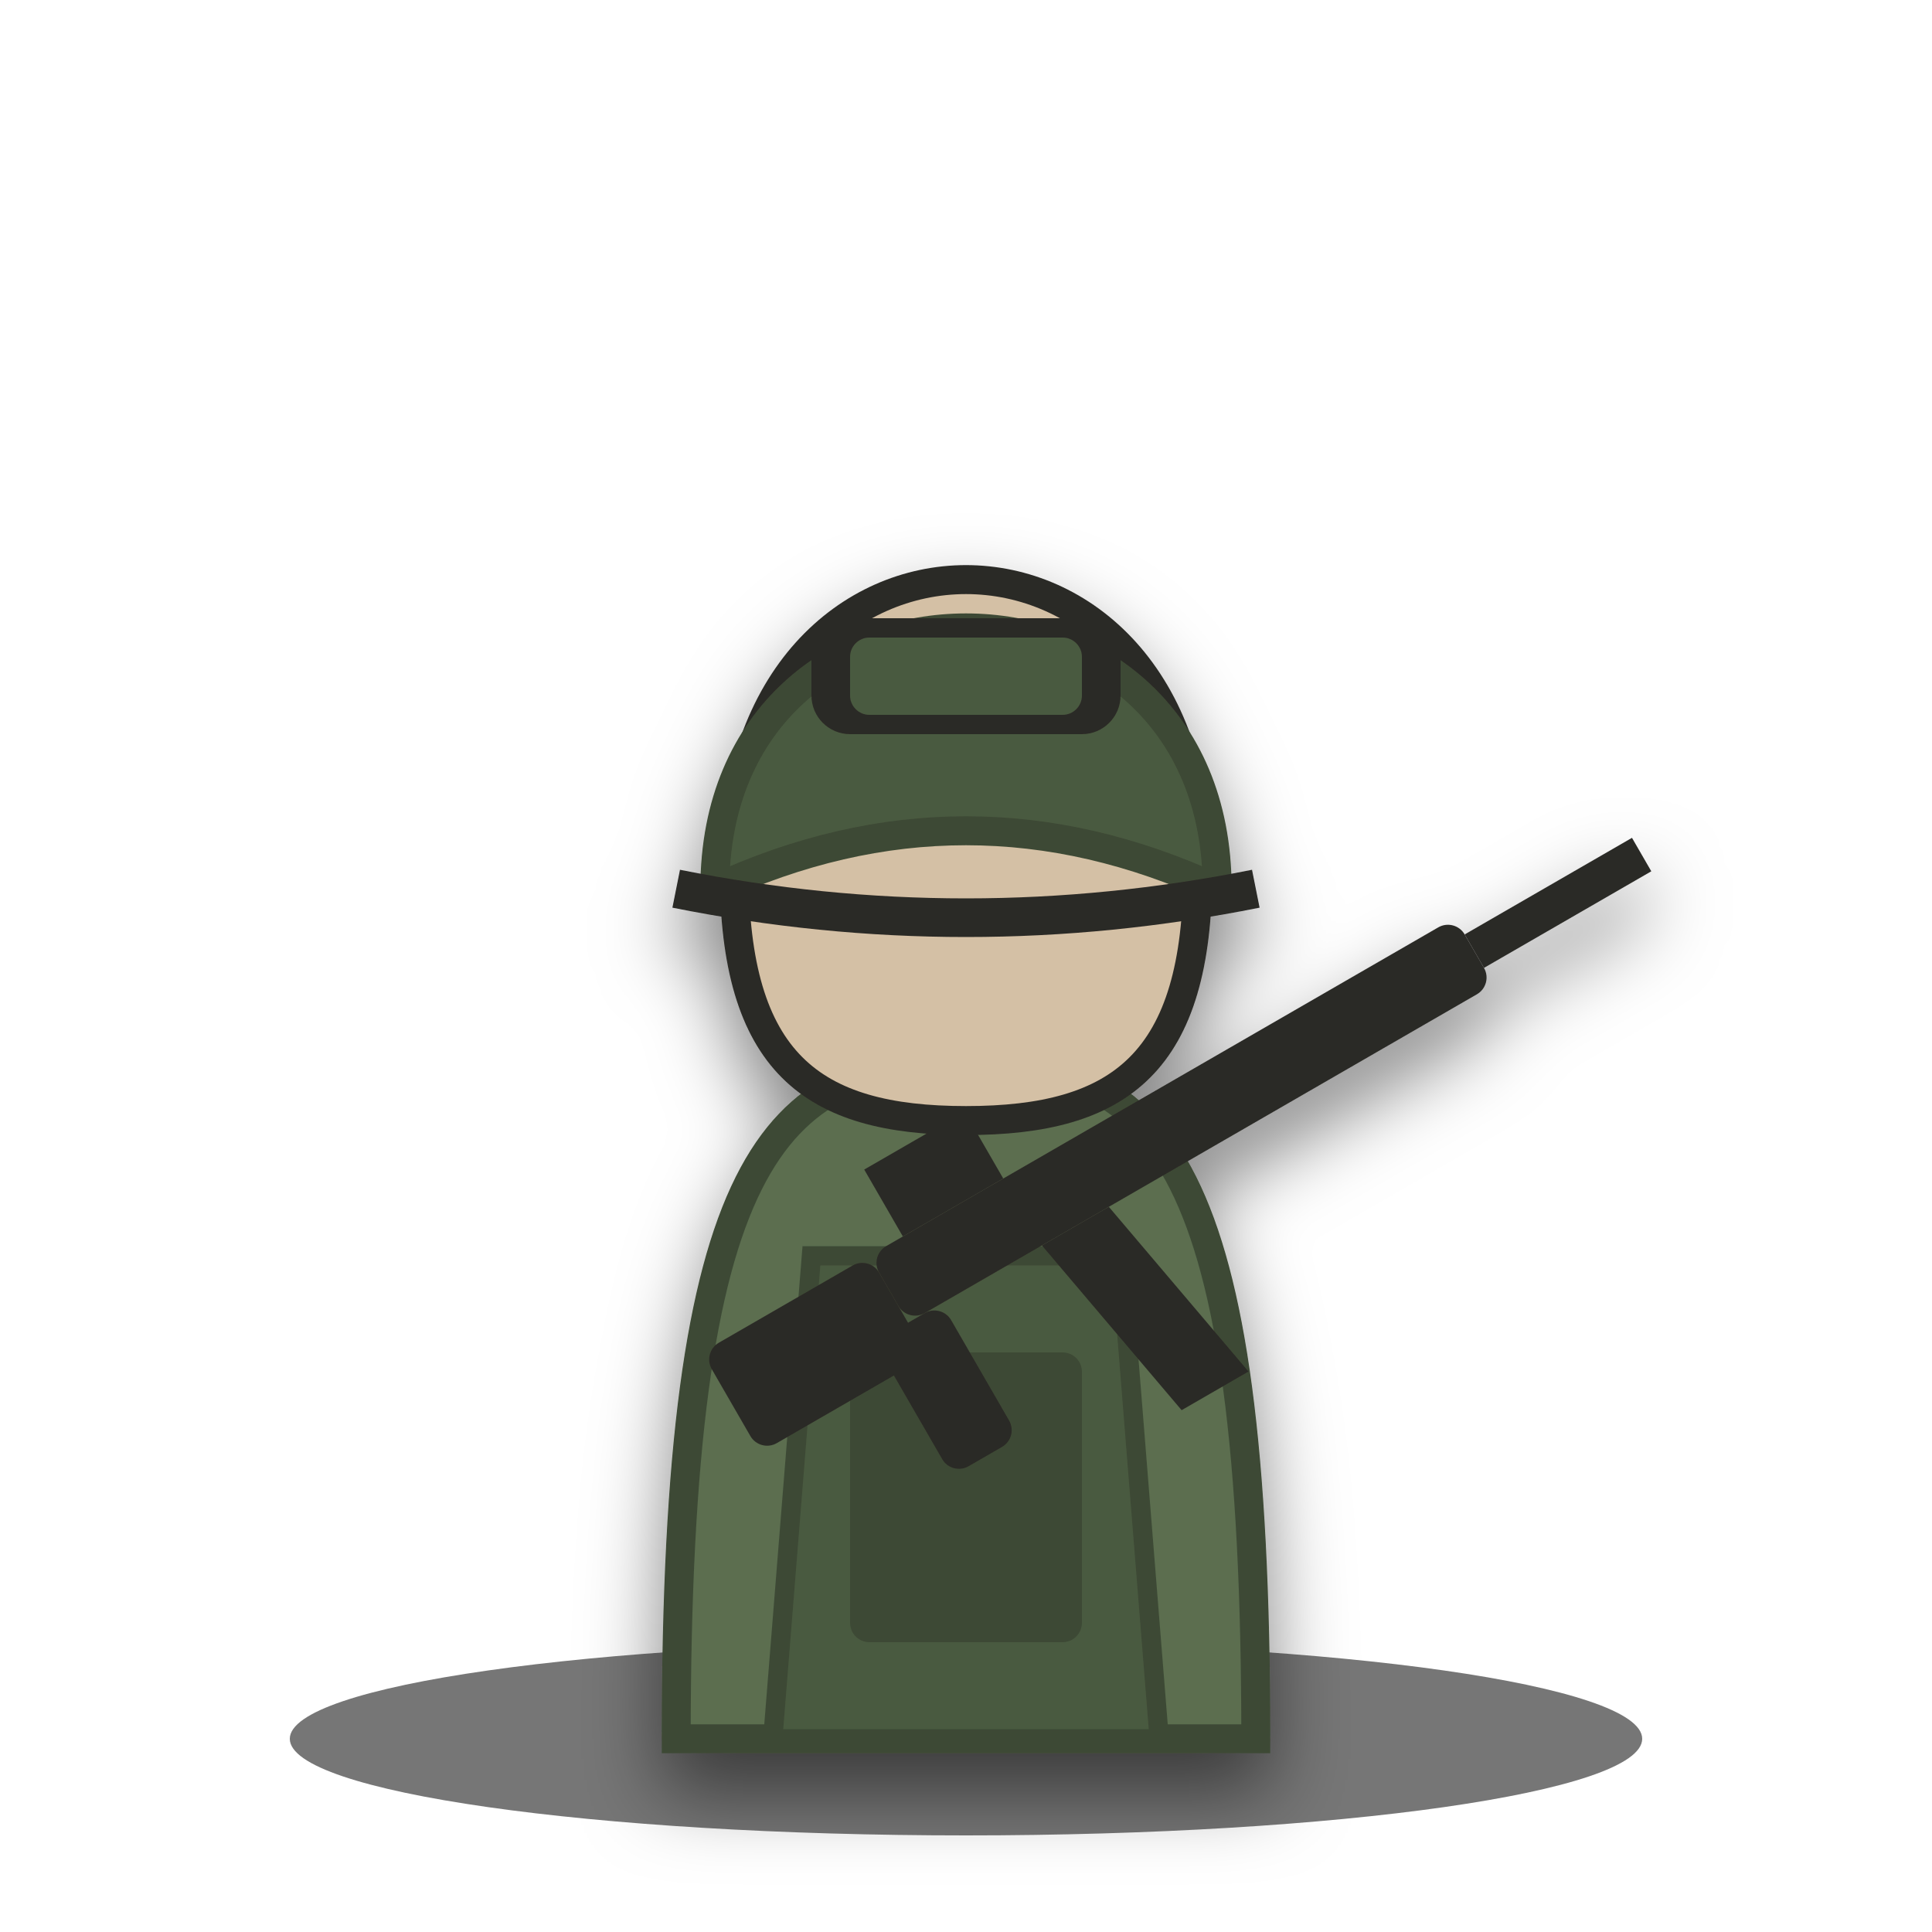
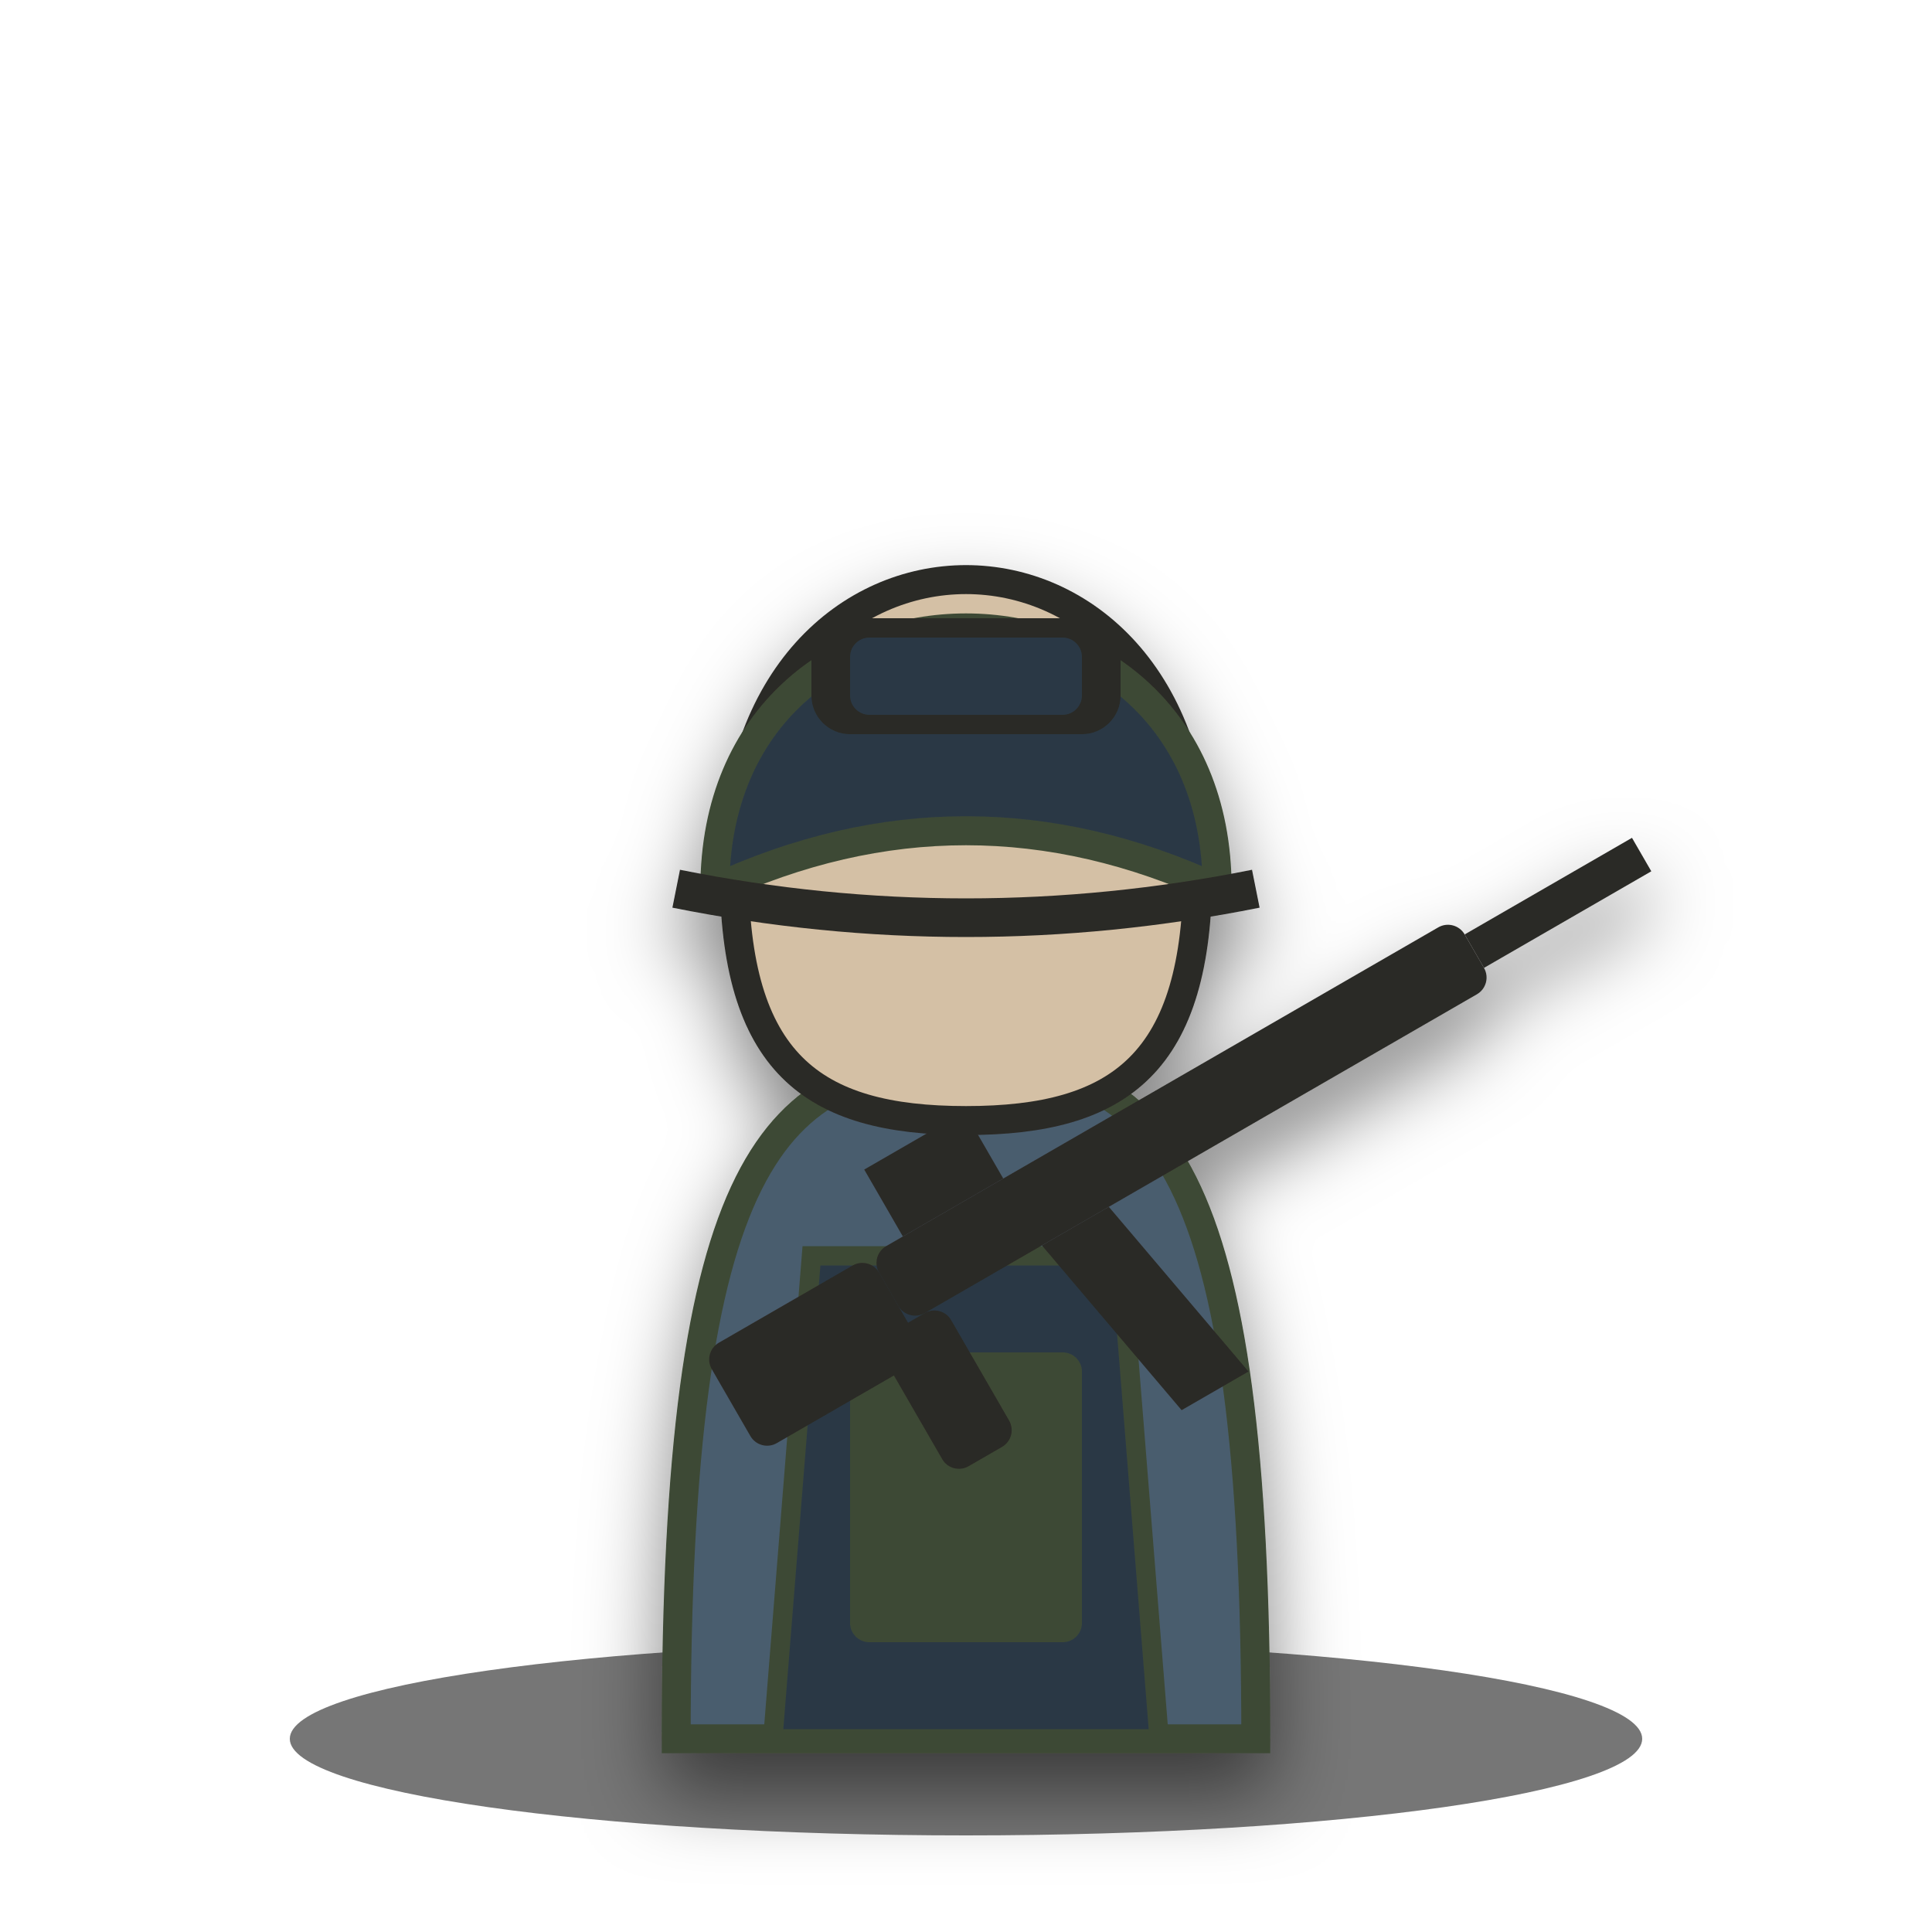
<svg xmlns="http://www.w3.org/2000/svg" viewBox="0 0 100 100">
  <defs>
    <filter id="shadow" x="-20%" y="-20%" width="140%" height="140%">
      <feDropShadow dx="0" dy="2" stdDeviation="2" flood-color="rgba(0,0,0,0.5)" />
    </filter>
  </defs>
  <ellipse cx="50" cy="90" rx="35" ry="5" fill="#1a1a1a" opacity="0.6" />
  <g filter="url(#shadow)">
-     <path d="M 35 90 C 35 60, 40 55, 50 55 C 60 55, 65 60, 65 90 Z" fill="#5b6e50" stroke="#3d4a35" stroke-width="1.5" />
-     <path d="M 40 90 L 42 65 L 58 65 L 60 90 Z" fill="#4a5a40" stroke="#3d4a35" stroke-width="1" />
+     <path d="M 35 90 C 35 60, 40 55, 50 55 C 60 55, 65 60, 65 90 Z" fill="#4a5d6e" stroke="#3d4a35" stroke-width="1.5" />
+     <path d="M 40 90 L 42 65 L 58 65 L 60 90 Z" fill="#2c3945" stroke="#3d4a35" stroke-width="1" />
    <rect x="44" y="70" width="12" height="15" fill="#3d4a35" rx="1" />
    <path d="M 38 45 C 38 25, 62 25, 62 45 C 62 55, 58 58, 50 58 C 42 58, 38 55, 38 45 Z" fill="#d4c0a5" stroke="#2c2a26" stroke-width="1.5" />
-     <path d="M 37 46 C 37 28, 63 28, 63 46 Q 50 40 37 46 Z" fill="#4a5a40" stroke="#3d4a35" stroke-width="1.5" />
+     <path d="M 37 46 C 37 28, 63 28, 63 46 Q 50 40 37 46 Z" fill="#2c3945" stroke="#3d4a35" stroke-width="1.5" />
    <path d="M 35 46 Q 50 49 65 46" fill="none" stroke="#2c2a26" stroke-width="2" />
    <rect x="42" y="32" width="16" height="6" rx="2" fill="#2c2a26" />
-     <rect x="44" y="33" width="12" height="4" rx="1" fill="#4a5a40" />
+     <rect x="44" y="33" width="12" height="4" rx="1" fill="#2c3945" />
    <g transform="translate(45, 65) rotate(-30)">
      <rect x="0" y="0" width="35" height="4" fill="#2c2a26" rx="1" />
      <rect x="-10" y="0" width="10" height="6" fill="#2c2a26" rx="1" />
      <path d="M 8 4 L 10 15 L 14 15 L 12 4 Z" fill="#2c2a26" />
      <rect x="-2" y="4" width="4" height="8" fill="#2c2a26" rx="1" />
      <rect x="2" y="-4" width="6" height="4" fill="#2c2a26" />
      <rect x="35" y="1" width="10" height="2" fill="#2c2a26" />
    </g>
  </g>
</svg>
